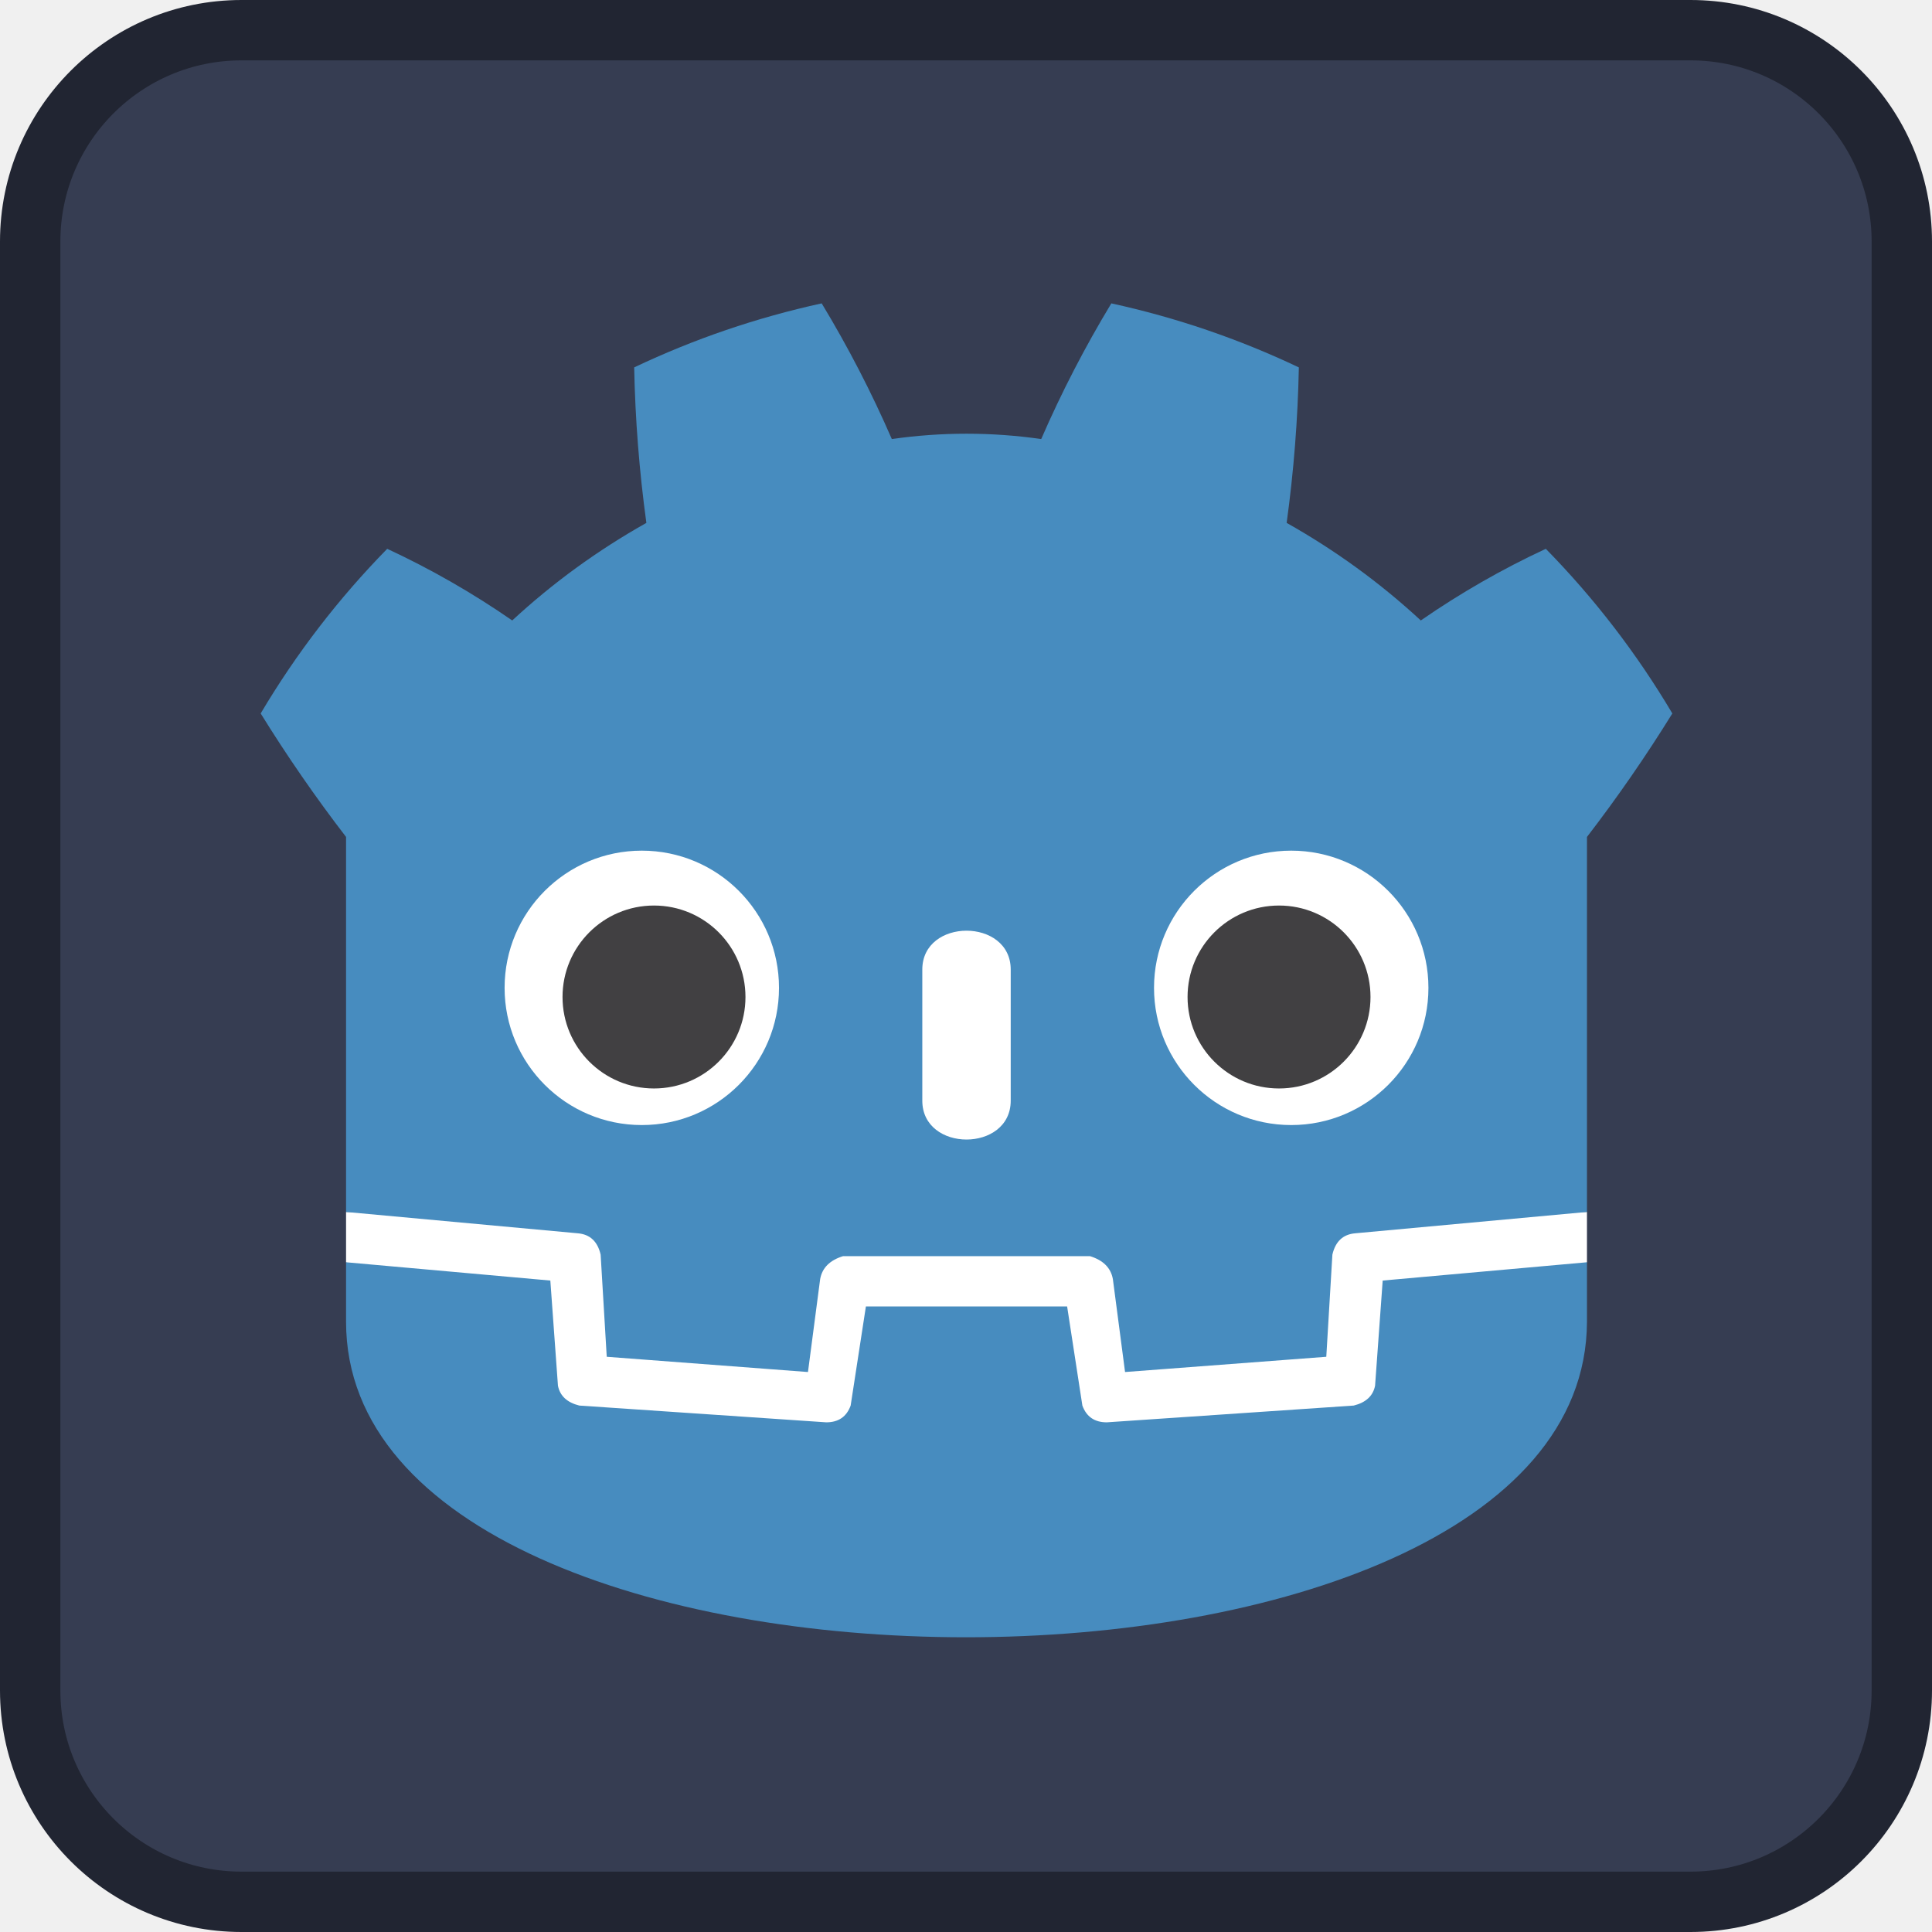
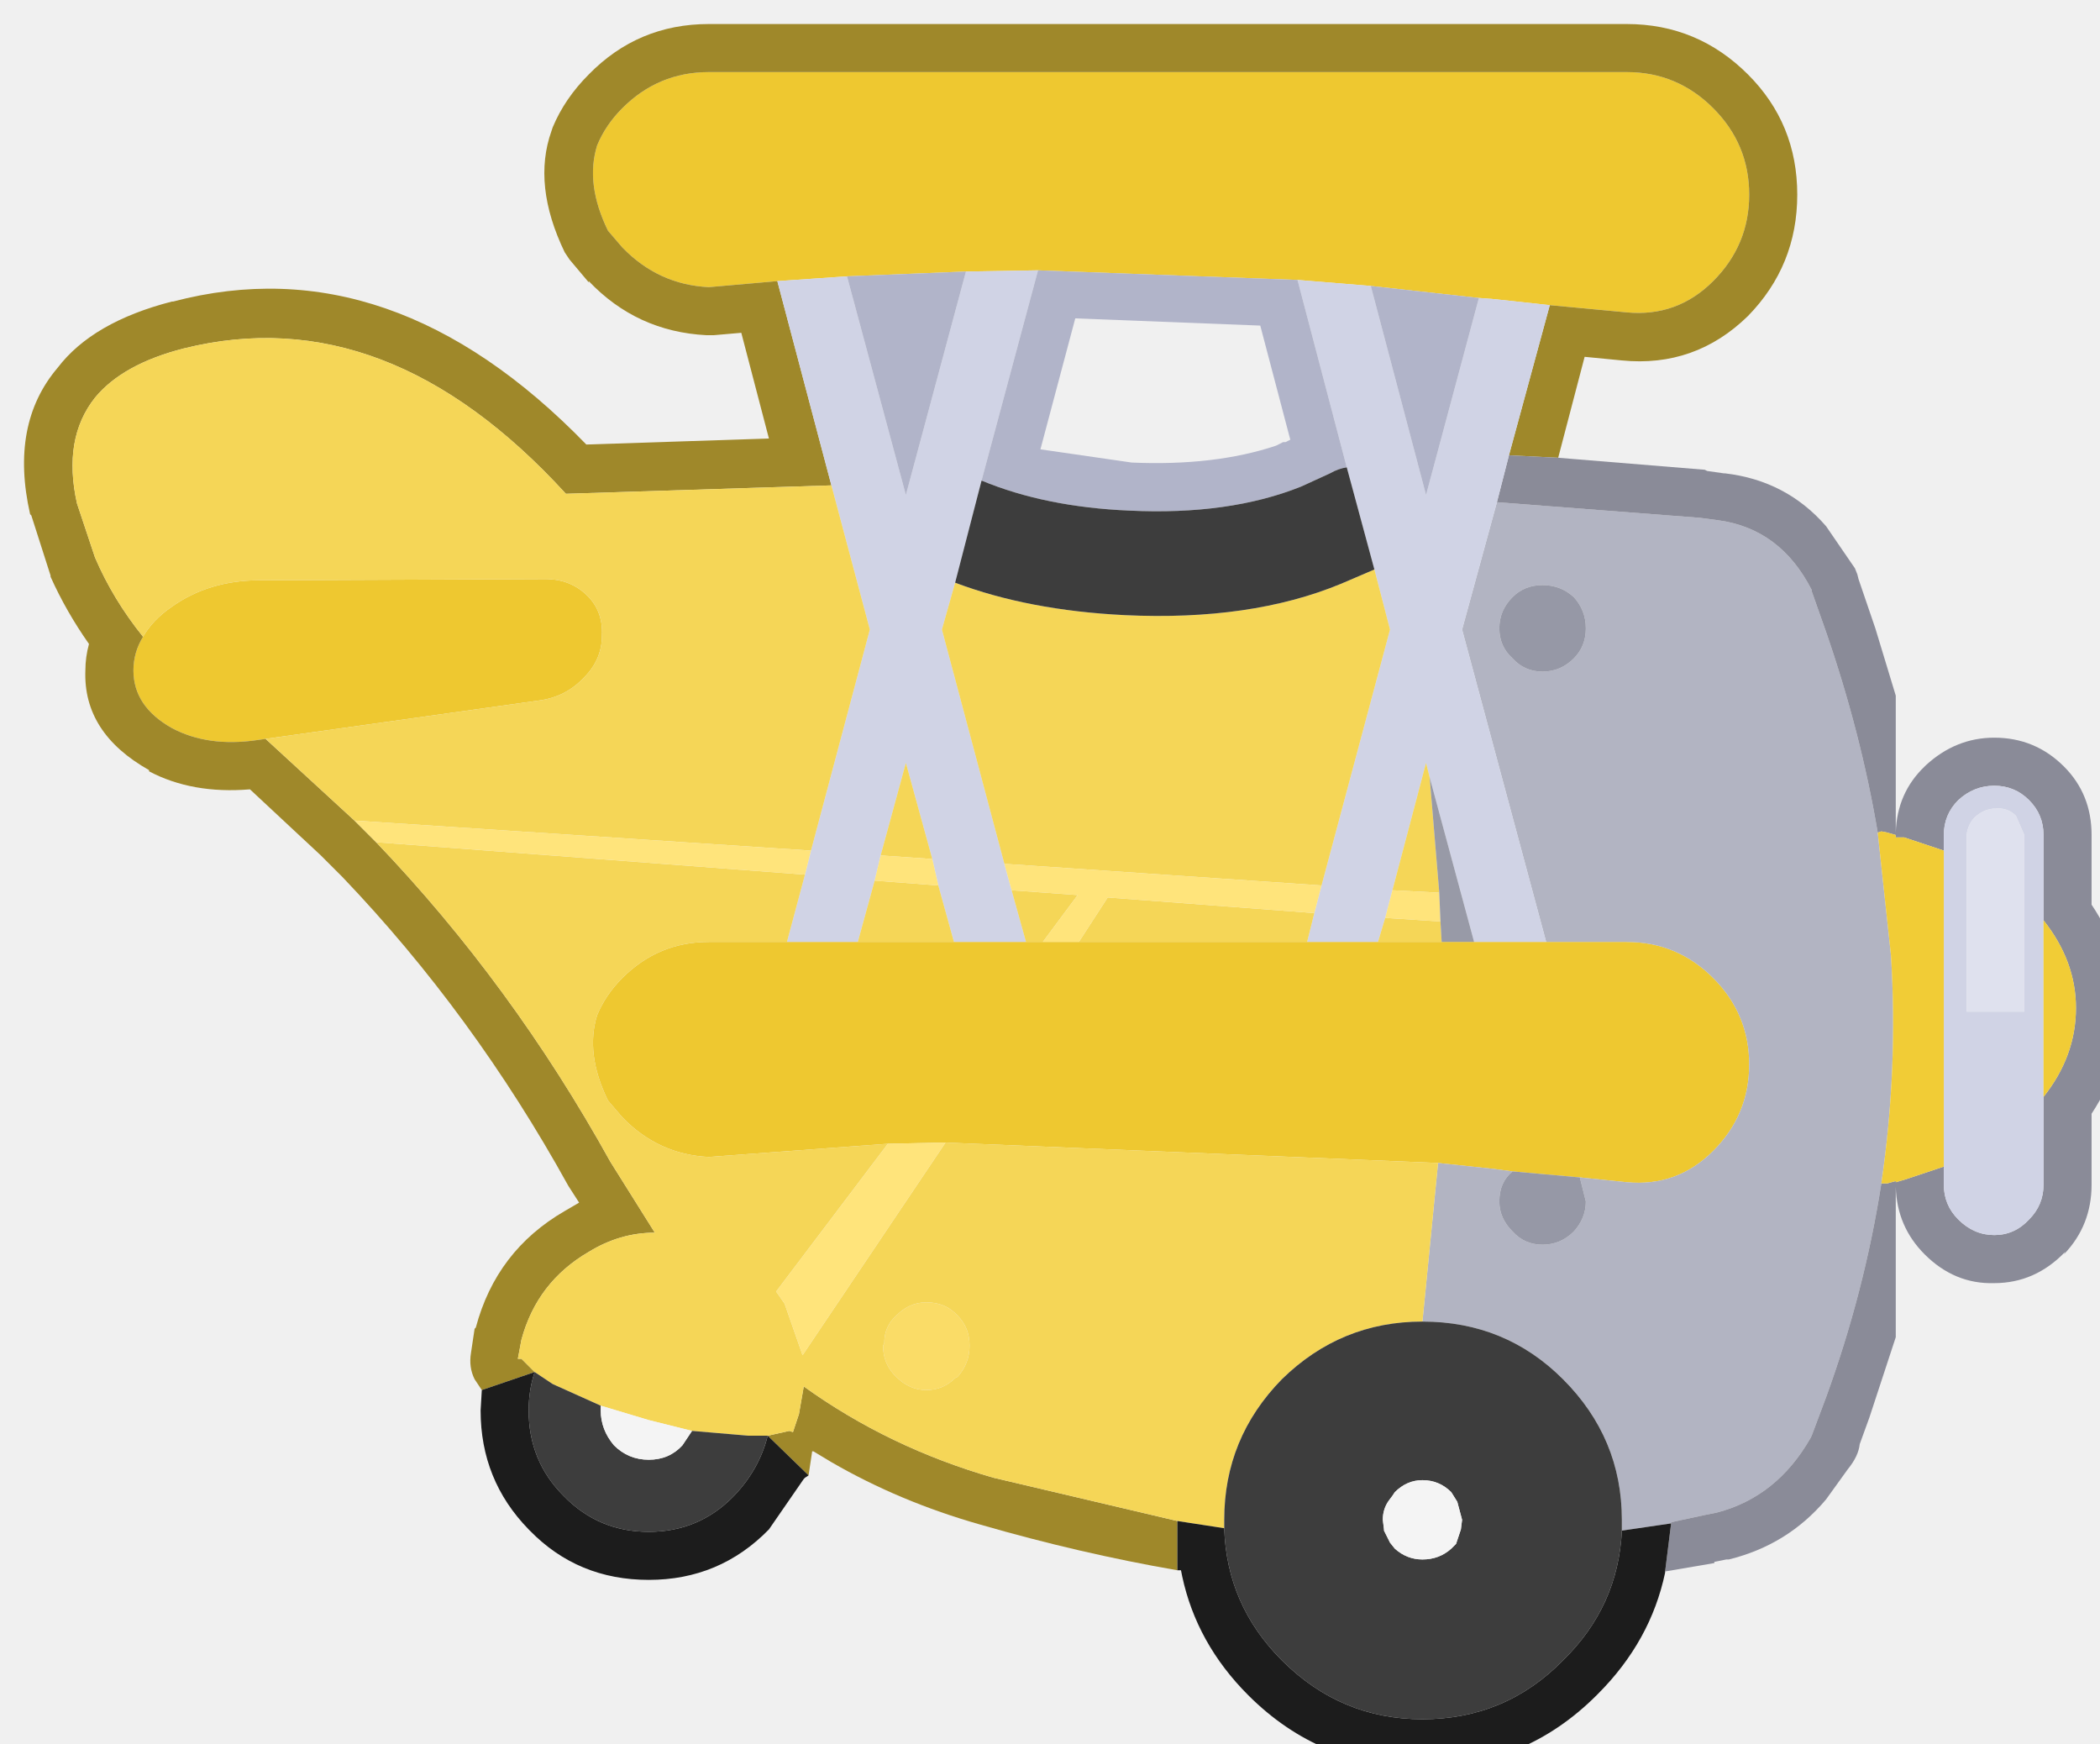
- <svg xmlns="http://www.w3.org/2000/svg" width="128" height="128">
-   <rect width="124" height="124" x="2" y="2" fill="#363d52" stroke="#212532" stroke-width="4" rx="14" />
-   <g fill="#fff" transform="translate(12.322 12.322)scale(.101)">
-     <path d="M105 673v33q407 354 814 0v-33z" />
-     <path fill="#478cbf" d="m105 673 152 14q12 1 15 14l4 67 132 10 8-61q2-11 15-15h162q13 4 15 15l8 61 132-10 4-67q3-13 15-14l152-14V427q30-39 56-81-35-59-83-108-43 20-82 47-40-37-88-64 7-51 8-102-59-28-123-42-26 43-46 89-49-7-98 0-20-46-46-89-64 14-123 42 1 51 8 102-48 27-88 64-39-27-82-47-48 49-83 108 26 42 56 81zm0 33v39c0 276 813 276 814 0v-39l-134 12-5 69q-2 10-14 13l-162 11q-12 0-16-11l-10-65H446l-10 65q-4 11-16 11l-162-11q-12-3-14-13l-5-69z" />
-     <path d="M483 600c0 34 58 34 58 0v-86c0-34-58-34-58 0z" />
-     <circle cx="725" cy="526" r="90" />
-     <circle cx="299" cy="526" r="90" />
-   </g>
-   <g fill="#414042" transform="translate(12.322 12.322)scale(.101)">
-     <circle cx="307" cy="532" r="60" />
-     <circle cx="717" cy="532" r="60" />
+ <svg xmlns="http://www.w3.org/2000/svg" version="1.1" id="svg4769" width="87.404" height="72.55">
+   <defs id="defs3781" />
+   <g id="g5869" transform="translate(-218.9965,-309)">
+     <path stroke="none" fill="#eec830" d="m 251.35,320.7 -2.85,0.25 q -2.1,-0.1 -3.6,-1.65 l -0.6,-0.7 q -0.95,-1.95 -0.45,-3.55 0.35,-0.85 1.05,-1.55 1.5,-1.5 3.6,-1.5 h 38.2 q 2.1,0 3.6,1.5 1.5,1.5 1.5,3.6 0,2.1 -1.5,3.6 -1.5,1.5 -3.6,1.3 l -3.2,-0.3 -2.3,-0.25 -0.65,-0.05 -4.5,-0.5 -3.05,-0.25 -10.8,-0.4 -3,0.05 -4.95,0.2 -2.9,0.2 m -21.3,19.05 -0.35,0.05 q -2.05,0.3 -3.55,-0.5 -1.6,-0.9 -1.6,-2.4 0,-0.75 0.4,-1.4 0.4,-0.7 1.2,-1.25 1.55,-1.1 3.65,-1.1 l 11.9,-0.05 q 1.05,0 1.75,0.7 0.65,0.65 0.6,1.65 0,1 -0.75,1.75 -0.75,0.8 -1.85,0.95 l -11.4,1.6 m 53.3,8.45 h 3.35 q 2.1,0 3.6,1.5 1.5,1.5 1.5,3.6 0,2.1 -1.5,3.6 -1.5,1.5 -3.6,1.3 l -1.95,-0.2 -2.8,-0.25 -0.75,-0.1 -2.35,-0.25 -20.5,-0.85 -2.4,0.05 -7.45,0.55 q -2.1,-0.1 -3.6,-1.65 l -0.6,-0.7 q -0.95,-1.95 -0.45,-3.55 0.35,-0.85 1.05,-1.55 1.5,-1.5 3.6,-1.5 h 3.25 2.95 4 3 0.7 1.5 9.5 2.95 2.65 1.35 3" id="path3871" />
+     <path stroke="none" fill="#9f882a" d="m 283.5,321.7 3.2,0.3 q 2.1,0.2 3.6,-1.3 1.5,-1.5 1.5,-3.6 0,-2.1 -1.5,-3.6 -1.5,-1.5 -3.6,-1.5 h -38.2 q -2.1,0 -3.6,1.5 -0.7,0.7 -1.05,1.55 -0.5,1.6 0.45,3.55 l 0.6,0.7 q 1.5,1.55 3.6,1.65 l 2.85,-0.25 2.25,8.5 -11.05,0.35 q -7.45,-8.15 -15.9,-6.05 -2.55,0.65 -3.7,2.05 -1.35,1.7 -0.75,4.4 l 0.75,2.25 q 0.75,1.75 2,3.3 -0.4,0.65 -0.4,1.4 0,1.5 1.6,2.4 1.5,0.8 3.55,0.5 l 0.35,-0.05 3.7,3.4 0.9,0.9 q 5.65,5.9 9.75,13.3 l 1.85,2.95 q -1.45,0 -2.75,0.8 -2.15,1.25 -2.8,3.65 l -0.15,0.8 h 0.15 l 0.55,0.55 -2.2,0.75 -0.3,-0.45 q -0.25,-0.5 -0.15,-1.1 l 0.15,-1 0.05,-0.05 q 0.85,-3.2 3.7,-4.85 l 0.6,-0.35 -0.45,-0.7 q -3.95,-7.15 -9.4,-12.85 l -0.05,-0.05 -0.85,-0.85 -2.95,-2.75 q -2.4,0.2 -4.2,-0.75 v -0.05 q -2.75,-1.55 -2.65,-4.15 0,-0.55 0.15,-1.1 -0.95,-1.35 -1.6,-2.8 v -0.05 l -0.8,-2.5 -0.05,-0.05 q -0.85,-3.75 1.15,-6.1 1.45,-1.9 4.75,-2.75 h 0.05 q 9.1,-2.4 17.2,5.95 l 7.6,-0.25 -1.15,-4.4 -1.15,0.1 h -0.3 q -2.9,-0.15 -4.9,-2.25 v 0.05 l -0.8,-0.95 -0.2,-0.3 q -1.35,-2.8 -0.55,-5.05 L 242,314.3 q 0.5,-1.2 1.5,-2.2 2.05,-2.1 5,-2.1 h 38.2 q 2.95,0 5.05,2.1 2.05,2.05 2.05,5 0,2.95 -2.05,5.05 -2.2,2.15 -5.25,1.85 l -1.55,-0.15 -1.1,4.2 -2.05,-0.1 1.7,-6.25 M 268,374.35 q -4.05,-0.7 -8.2,-1.9 -3.35,-0.95 -6.2,-2.6 l -0.75,-0.45 h -0.05 l -0.15,1 -1.7,-1.65 0.9,-0.2 0.15,0.05 0.25,-0.75 0.2,-1.15 q 3.55,2.55 7.9,3.8 l 7.65,1.8 v 2.05" id="path3873" />
+     <path stroke="none" fill="#b2b4c2" d="m 284.5,336.4 q 0.5,-0.5 0.5,-1.25 0,-0.75 -0.5,-1.3 -0.55,-0.5 -1.3,-0.5 -0.75,0 -1.25,0.5 -0.55,0.55 -0.55,1.3 0,0.75 0.55,1.25 0.5,0.55 1.25,0.55 0.75,0 1.3,-0.55 m -3.2,-6.5 8.45,0.65 0.75,0.1 q 2.6,0.35 3.9,2.9 v 0.05 l 0.6,1.7 q 1.45,4.2 2.15,8.35 l 0.55,5.1 q 0.3,4.75 -0.4,9.5 -0.7,4.5 -2.3,8.9 l -0.6,1.6 -0.05,0.1 q -1.4,2.45 -3.9,3.1 l -0.5,0.1 -1.4,0.3 v 0.05 l -2.05,0.3 v -0.45 q 0,-3.4 -2.45,-5.85 -2.4,-2.4 -5.85,-2.4 l 0.65,-6.6 2.35,0.25 0.75,0.1 q -0.55,0.45 -0.55,1.25 0,0.7 0.55,1.25 0.5,0.55 1.25,0.55 0.75,0 1.3,-0.55 0.5,-0.55 0.5,-1.25 l -0.25,-1 1.95,0.2 q 2.1,0.2 3.6,-1.3 1.5,-1.5 1.5,-3.6 0,-2.1 -1.5,-3.6 -1.5,-1.5 -3.6,-1.5 h -3.35 l -3.5,-13 1.45,-5.3" id="path3875" />
+     <path stroke="none" fill="#9698a6" d="m 284.5,336.4 q -0.55,0.55 -1.3,0.55 -0.75,0 -1.25,-0.55 -0.55,-0.5 -0.55,-1.25 0,-0.75 0.55,-1.3 0.5,-0.5 1.25,-0.5 0.75,0 1.3,0.5 0.5,0.55 0.5,1.3 0,0.75 -0.5,1.25 m 0.25,21.6 0.25,1 q 0,0.7 -0.5,1.25 -0.55,0.55 -1.3,0.55 -0.75,0 -1.25,-0.55 -0.55,-0.55 -0.55,-1.25 0,-0.8 0.55,-1.25 l 2.8,0.25" id="path3877" />
+     <path stroke="none" fill="#8a8b98" d="m 281.8,327.95 2.05,0.1 0.6,0.05 5.5,0.45 0.1,0.05 0.7,0.1 h 0.05 q 2.55,0.3 4.2,2.2 l 1.2,1.75 0.1,0.25 0.05,0.2 0.7,2.05 0.85,2.8 v 5.7 q 0.05,-1.65 1.2,-2.75 l 0.05,-0.05 q 1.25,-1.15 2.85,-1.15 1.7,0 2.9,1.2 1.15,1.15 1.15,2.85 v 2.9 q 1.35,2 1.35,4.3 0,2.35 -1.35,4.4 v 2.95 q 0,1.7 -1.15,2.9 l 0.05,-0.1 q -1.25,1.3 -2.95,1.3 -1.65,0.05 -2.9,-1.2 -1.15,-1.15 -1.2,-2.8 v 6.25 l -1.1,3.35 -0.4,1.1 q -0.05,0.5 -0.5,1.05 l -0.9,1.25 q -1.6,1.9 -4.05,2.5 h -0.1 l -0.5,0.1 v 0.05 l -2.05,0.35 0.25,-2 v -0.05 l 1.4,-0.3 0.5,-0.1 q 2.5,-0.65 3.9,-3.1 l 0.05,-0.1 0.6,-1.6 q 1.6,-4.4 2.3,-8.9 h 0.25 l 0.35,-0.1 v 0.05 l 0.35,-0.1 1.65,-0.55 v 0.75 q 0,0.85 0.6,1.45 0.65,0.65 1.5,0.65 0.85,0 1.45,-0.65 0.6,-0.6 0.6,-1.45 v -3.65 q 1.35,-1.7 1.35,-3.7 0,-1.95 -1.35,-3.65 v -3.55 q 0,-0.85 -0.6,-1.45 -0.6,-0.6 -1.45,-0.6 -0.85,0 -1.5,0.6 -0.6,0.6 -0.6,1.45 v 0.65 l -1.65,-0.55 h -0.35 v -0.1 l -0.35,-0.1 -0.25,-0.05 -0.15,0.05 q -0.7,-4.15 -2.15,-8.35 l -0.6,-1.7 v -0.05 q -1.3,-2.55 -3.9,-2.9 l -0.75,-0.1 -8.45,-0.65 0.5,-1.95" id="path3879" />
+     <path stroke="none" fill="#d0d3e5" d="m 281.8,327.95 -0.5,1.95 -1.45,5.3 3.5,13 h -3 l -1.85,-6.85 -0.15,-0.6 -1.4,5.3 -0.3,1.15 -0.3,1 h -2.95 l 0.3,-1.2 0.3,-1.15 2.85,-10.65 -0.65,-2.5 -1.15,-4.25 -2.05,-7.8 3.05,0.25 2.3,8.7 2.2,-8.2 0.65,0.05 2.3,0.25 -1.7,6.25 m -30.45,-7.25 2.9,-0.2 2.45,9.1 2.5,-9.3 3,-0.05 -2.35,8.75 -1.1,4.25 -0.55,1.95 2.6,9.75 0.3,1.1 0.6,2.15 h -3 l -0.65,-2.35 -0.25,-1.1 -1.1,-4 -1.05,3.85 -0.25,1.05 -0.7,2.55 h -2.95 l 0.75,-2.8 0.25,-1 2.45,-9.2 -1.6,-6 -2.25,-8.5 m 48.55,23.7 v -0.65 q 0,-0.85 0.6,-1.45 0.65,-0.6 1.5,-0.6 0.85,0 1.45,0.6 0.6,0.6 0.6,1.45 v 3.55 7.35 3.65 q 0,0.85 -0.6,1.45 -0.6,0.65 -1.45,0.65 -0.85,0 -1.5,-0.65 -0.6,-0.6 -0.6,-1.45 v -0.75 -13.15 m 0.95,-0.65 v 7.35 h 2.4 v -7.35 l -0.35,-0.8 q -0.35,-0.35 -0.85,-0.3 -0.45,0 -0.85,0.35 -0.3,0.3 -0.35,0.75" id="path3881" />
+     <path stroke="none" fill="#b1b4c9" d="m 254.25,320.5 4.95,-0.2 -2.5,9.3 -2.45,-9.1 m 7.95,-0.25 10.8,0.4 2.05,7.8 q -0.35,0.05 -0.7,0.25 l -1.2,0.55 q -3,1.2 -7.15,1 -3.5,-0.15 -6.15,-1.25 l 2.35,-8.75 m 13.85,0.65 4.5,0.5 -2.2,8.2 -2.3,-8.7 m -12.3,1.35 -1.45,5.45 3.8,0.55 q 3.45,0.15 6,-0.7 l 0.3,-0.15 h 0.1 l 0.2,-0.1 -1.25,-4.75 -7.7,-0.3" id="path3883" />
+     <path stroke="none" fill="#f5d657" d="m 241.25,366.1 -0.55,-0.55 h -0.15 l 0.15,-0.8 q 0.65,-2.4 2.8,-3.65 1.3,-0.8 2.75,-0.8 l -1.85,-2.95 q -4.1,-7.4 -9.75,-13.3 l 17.85,1.35 -0.75,2.8 h -3.25 q -2.1,0 -3.6,1.5 -0.7,0.7 -1.05,1.55 -0.5,1.6 0.45,3.55 l 0.6,0.7 q 1.5,1.55 3.6,1.65 l 7.45,-0.55 -4.65,6.15 0.35,0.5 0.75,2.15 5.95,-8.85 20.5,0.85 -0.65,6.6 q -3.4,0 -5.85,2.4 -2.4,2.45 -2.4,5.85 v 0.35 l -1.95,-0.3 -7.65,-1.8 q -4.35,-1.25 -7.9,-3.8 l -0.2,1.15 -0.25,0.75 -0.15,-0.05 -0.9,0.2 h -0.8 l -2.35,-0.2 -1.8,-0.45 -2,-0.6 -2,-0.9 -0.75,-0.5 m -7.5,-22.95 -3.7,-3.4 11.4,-1.6 q 1.1,-0.15 1.85,-0.95 0.75,-0.75 0.75,-1.75 0.05,-1 -0.6,-1.65 -0.7,-0.7 -1.75,-0.7 l -11.9,0.05 q -2.1,0 -3.65,1.1 -0.8,0.55 -1.2,1.25 -1.25,-1.55 -2,-3.3 l -0.75,-2.25 q -0.6,-2.7 0.75,-4.4 1.15,-1.4 3.7,-2.05 8.45,-2.1 15.9,6.05 l 11.05,-0.35 1.6,6 -2.45,9.2 -19,-1.25 m 27.05,1.8 -2.6,-9.75 0.55,-1.95 q 3.05,1.15 7.05,1.35 5.25,0.25 9,-1.3 l 1.4,-0.6 0.65,2.5 -2.85,10.65 -13.2,-0.9 m 15.85,2.25 2.3,0.15 0.05,0.85 h -2.65 l 0.3,-1 m 2.25,-1.05 -1.95,-0.1 1.4,-5.3 0.15,0.6 0.4,4.8 m -5.5,2.05 h -9.5 l 1.2,-1.85 8.6,0.65 -0.3,1.2 m -11,0 h -0.7 l -0.6,-2.15 2.75,0.2 -1.45,1.95 m -3.7,0 h -4 l 0.7,-2.55 2.65,0.2 0.65,2.35 m -3.05,-3.6 1.05,-3.85 1.1,4 -2.15,-0.15 m 1.9,18.6 q -0.7,0 -1.25,0.55 -0.5,0.45 -0.5,1.15 l -0.05,0.1 q 0,0.7 0.45,1.2 l 0.1,0.1 q 0.55,0.55 1.25,0.55 0.7,0 1.2,-0.5 l 0.1,-0.05 q 0.5,-0.55 0.5,-1.3 0,-0.75 -0.5,-1.25 -0.5,-0.55 -1.3,-0.55" id="path3885" />
+     <path stroke="none" fill="#3d3d3d" d="m 276.2,332.7 -1.4,0.6 q -3.75,1.55 -9,1.3 -4,-0.2 -7.05,-1.35 l 1.1,-4.25 q 2.65,1.1 6.15,1.25 4.15,0.2 7.15,-1 l 1.2,-0.55 q 0.35,-0.2 0.7,-0.25 l 1.15,4.25 m 2,31.3 q 3.45,0 5.85,2.4 2.45,2.45 2.45,5.85 v 0.45 q -0.15,3.15 -2.45,5.4 -2.4,2.45 -5.85,2.45 -3.4,0 -5.85,-2.45 -2.3,-2.3 -2.4,-5.5 v -0.35 q 0,-3.4 2.4,-5.85 2.45,-2.4 5.85,-2.4 m -30.4,4.55 2.35,0.2 h 0.8 q -0.35,1.4 -1.4,2.5 -1.45,1.5 -3.55,1.5 -2.1,0 -3.55,-1.5 -1.45,-1.45 -1.45,-3.55 0,-0.85 0.25,-1.6 l 0.75,0.5 2,0.9 v 0.2 q 0,0.8 0.55,1.45 0.6,0.6 1.45,0.6 0.85,0 1.4,-0.6 l 0.4,-0.6 m 30.4,2.05 q -0.65,0 -1.15,0.5 l -0.1,0.15 -0.15,0.2 q -0.25,0.35 -0.25,0.8 l 0.05,0.4 v 0.05 l 0.25,0.5 0.2,0.25 q 0.5,0.45 1.15,0.45 0.7,0 1.2,-0.45 l 0.2,-0.2 0.2,-0.6 0.05,-0.4 -0.2,-0.75 -0.25,-0.4 q -0.5,-0.5 -1.2,-0.5" id="path3887" />
+     <path stroke="none" fill="#ffe47b" d="m 234.65,344.05 -0.9,-0.9 19,1.25 -0.25,1 -17.85,-1.35 m 26.15,0.9 13.2,0.9 -0.3,1.15 -8.6,-0.65 -1.2,1.85 h -1.5 l 1.45,-1.95 -2.75,-0.2 -0.3,-1.1 m 15.85,2.25 0.3,-1.15 1.95,0.1 0.05,1.2 -2.3,-0.15 m -20.7,9.4 2.4,-0.05 -5.95,8.85 -0.75,-2.15 -0.35,-0.5 4.65,-6.15 m -0.3,-12 2.15,0.15 0.25,1.1 -2.65,-0.2 0.25,-1.05" id="path3889" />
+     <path stroke="none" fill="#989aa7" d="m 278.95,347.35 -0.05,-1.2 -0.4,-4.8 1.85,6.85 H 279 l -0.05,-0.85" id="path3891" />
+     <path stroke="none" fill="#fadc67" d="m 257.55,363.2 q 0.8,0 1.3,0.55 0.5,0.5 0.5,1.25 0,0.75 -0.5,1.3 l -0.1,0.05 q -0.5,0.5 -1.2,0.5 -0.7,0 -1.25,-0.55 l -0.1,-0.1 q -0.45,-0.5 -0.45,-1.2 l 0.05,-0.1 q 0,-0.7 0.5,-1.15 0.55,-0.55 1.25,-0.55" id="path3893" />
+     <path stroke="none" fill="#1c1c1c" d="m 239.05,366.85 2.2,-0.75 q -0.25,0.75 -0.25,1.6 0,2.1 1.45,3.55 1.45,1.5 3.55,1.5 2.1,0 3.55,-1.5 1.05,-1.1 1.4,-2.5 l 1.7,1.65 -0.15,0.1 -0.05,0.05 -1.45,2.1 q -2.05,2.1 -5,2.1 -2.95,0 -4.95,-2.05 L 241,372.65 q -2,-2.05 -2,-4.95 l 0.05,-0.85 m 49.25,7.55 v 0.05 q -0.6,2.85 -2.8,5.05 l -0.05,0.05 q -3,3 -7.25,3 -4.25,0 -7.25,-3 -2.15,-2.15 -2.75,-4.95 l -0.05,-0.25 H 268 v -2.05 l 1.95,0.3 q 0.1,3.2 2.4,5.5 2.45,2.45 5.85,2.45 3.45,0 5.85,-2.45 2.3,-2.25 2.45,-5.4 l 2.05,-0.3 -0.25,2" id="path3895" />
+     <path stroke="none" fill="#f4f4f4" d="m 244,367.5 2,0.6 1.8,0.45 -0.4,0.6 q -0.55,0.6 -1.4,0.6 -0.85,0 -1.45,-0.6 Q 244,368.5 244,367.7 v -0.2 m 34.2,3.1 q 0.7,0 1.2,0.5 l 0.25,0.4 0.2,0.75 -0.05,0.4 -0.2,0.6 -0.2,0.2 q -0.5,0.45 -1.2,0.45 -0.65,0 -1.15,-0.45 l -0.2,-0.25 -0.25,-0.5 v -0.05 l -0.05,-0.4 q 0,-0.45 0.25,-0.8 l 0.15,-0.2 0.1,-0.15 q 0.5,-0.5 1.15,-0.5" id="path3897" />
+     <path stroke="none" fill="#f1cc36" d="m 297.15,343.65 0.15,-0.05 0.25,0.05 0.35,0.1 v 0.1 h 0.35 l 1.65,0.55 v 13.15 l -1.65,0.55 -0.35,0.1 v -0.05 l -0.35,0.1 h -0.25 q 0.7,-4.75 0.4,-9.5 l -0.55,-5.1 m 6.9,3.65 q 1.35,1.7 1.35,3.65 0,2 -1.35,3.7 v -7.35" id="path3899" />
+     <path stroke="none" fill="#dfe1ee" d="m 300.85,343.75 q 0.05,-0.45 0.35,-0.75 0.4,-0.35 0.85,-0.35 0.5,-0.05 0.85,0.3 l 0.35,0.8 v 7.35 h -2.4 v -7.35" id="path3901" />
  </g>
</svg>
